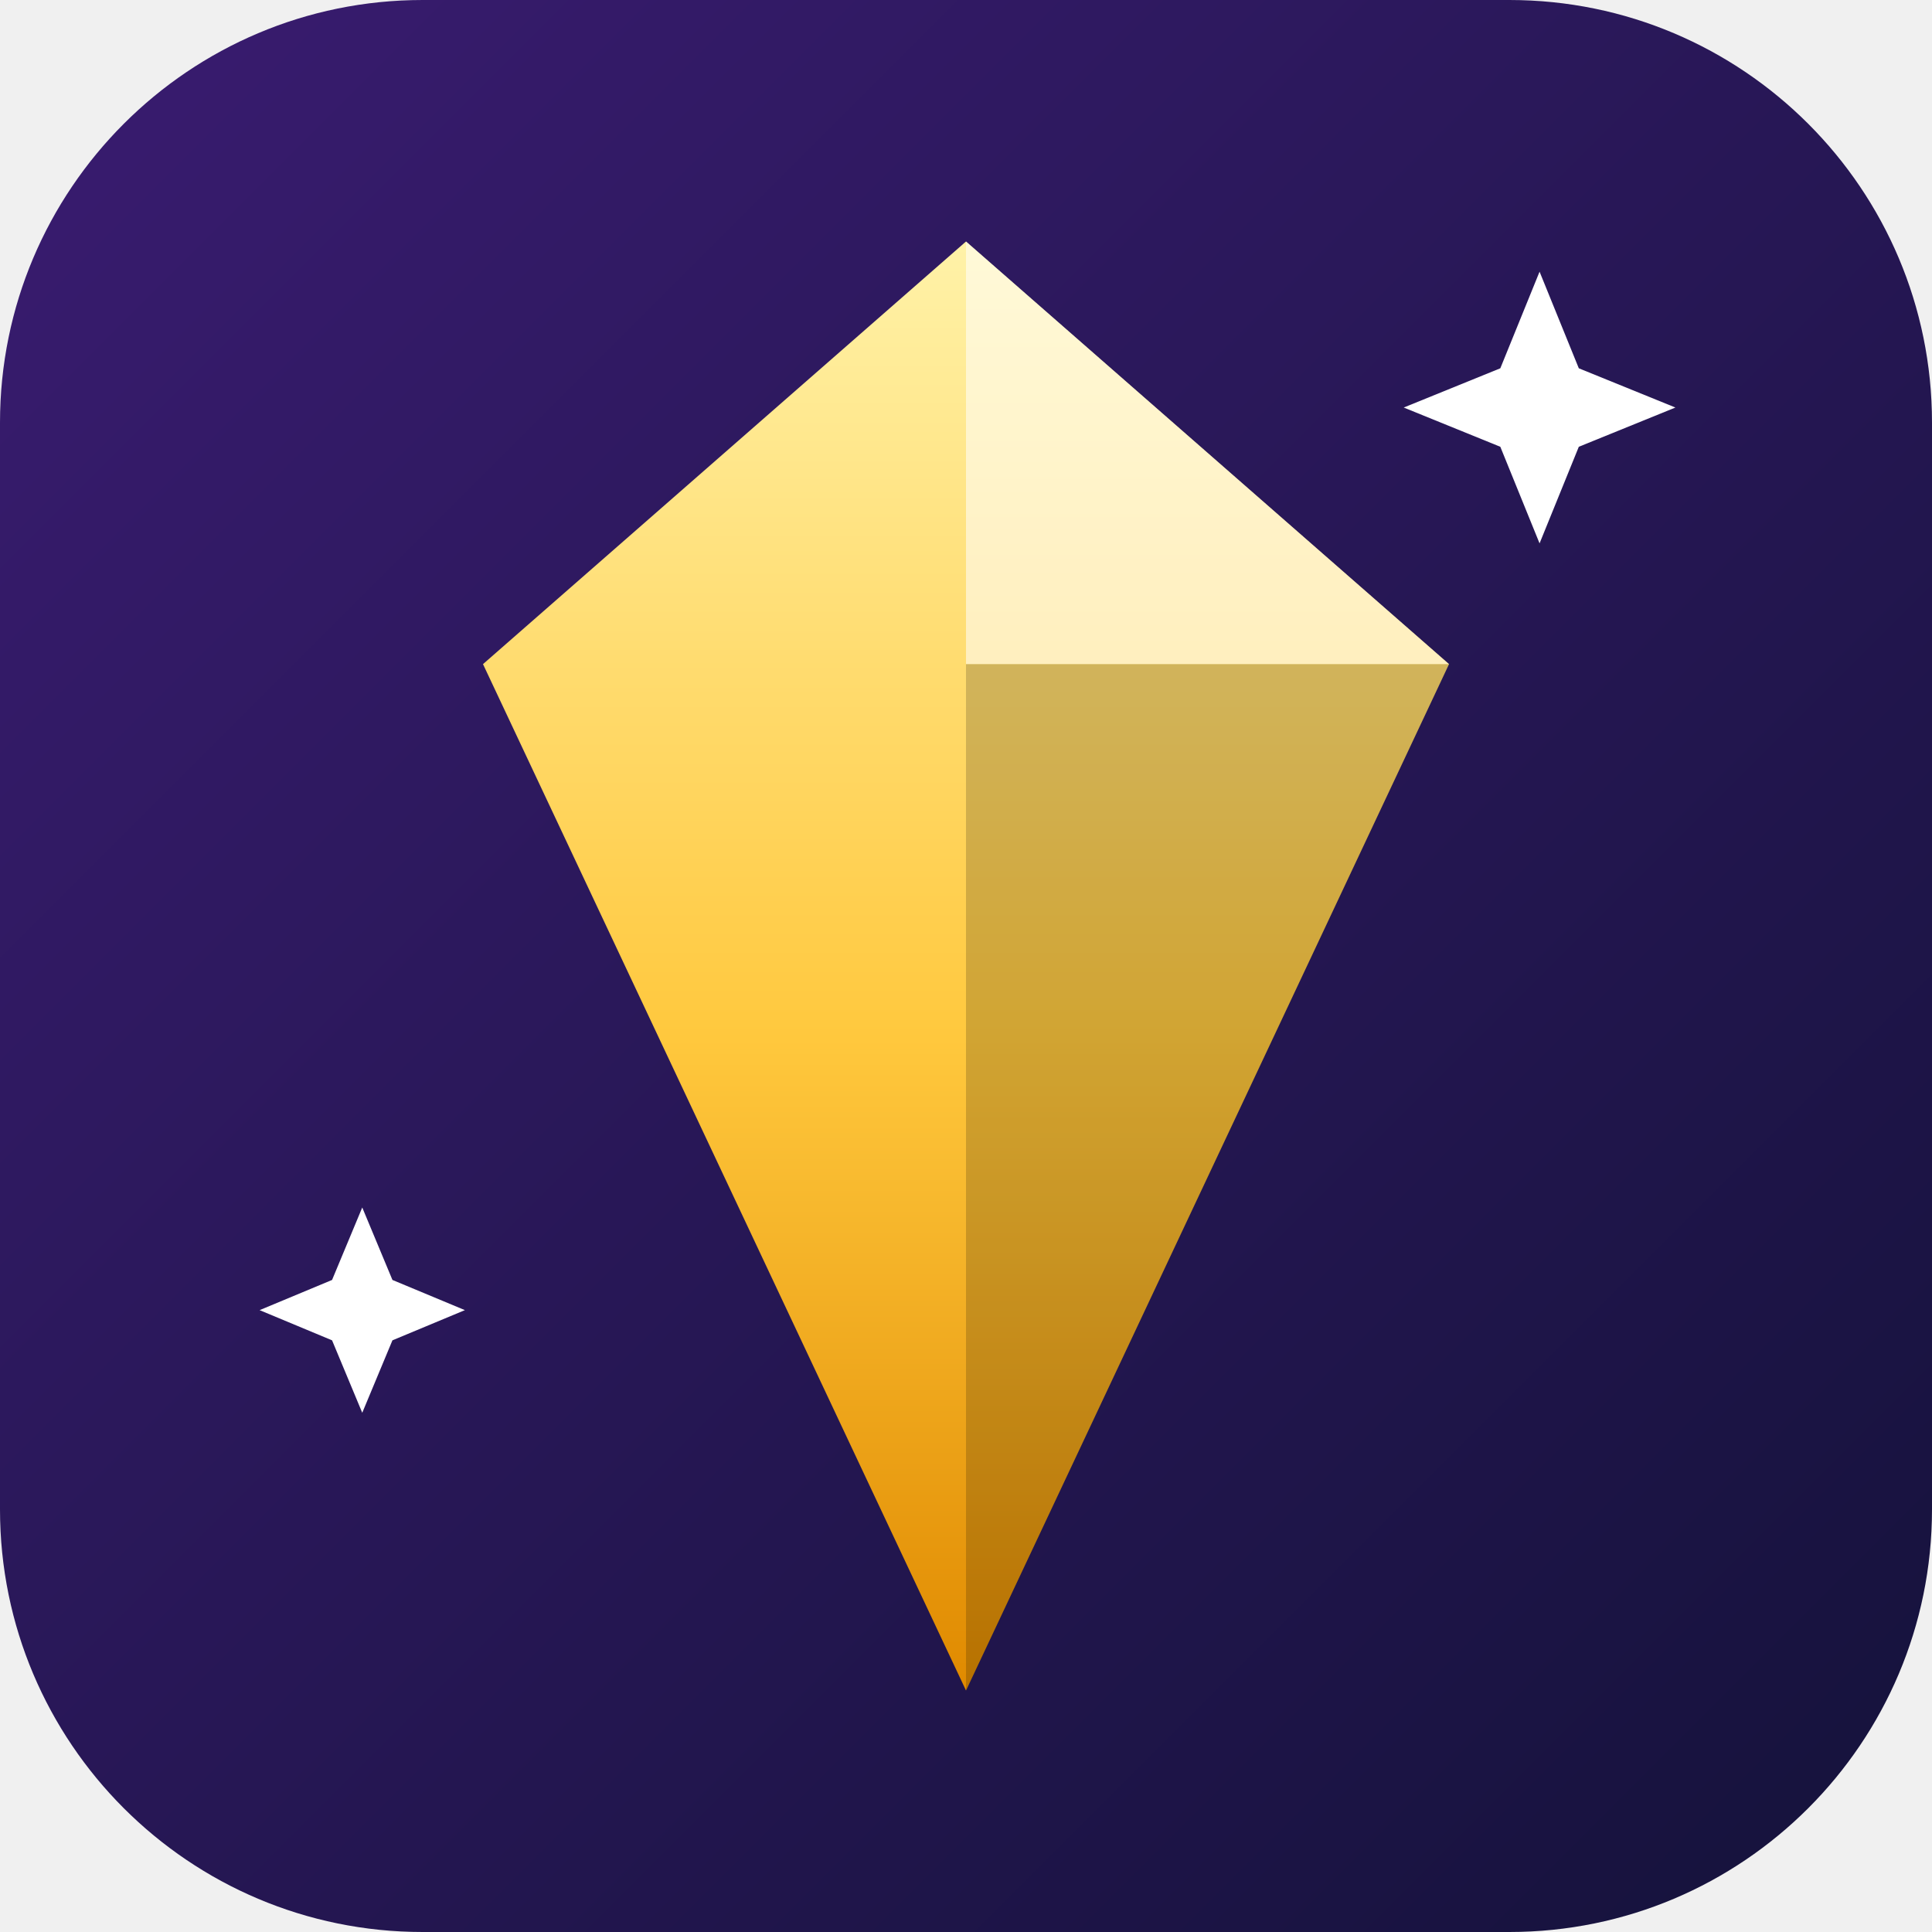
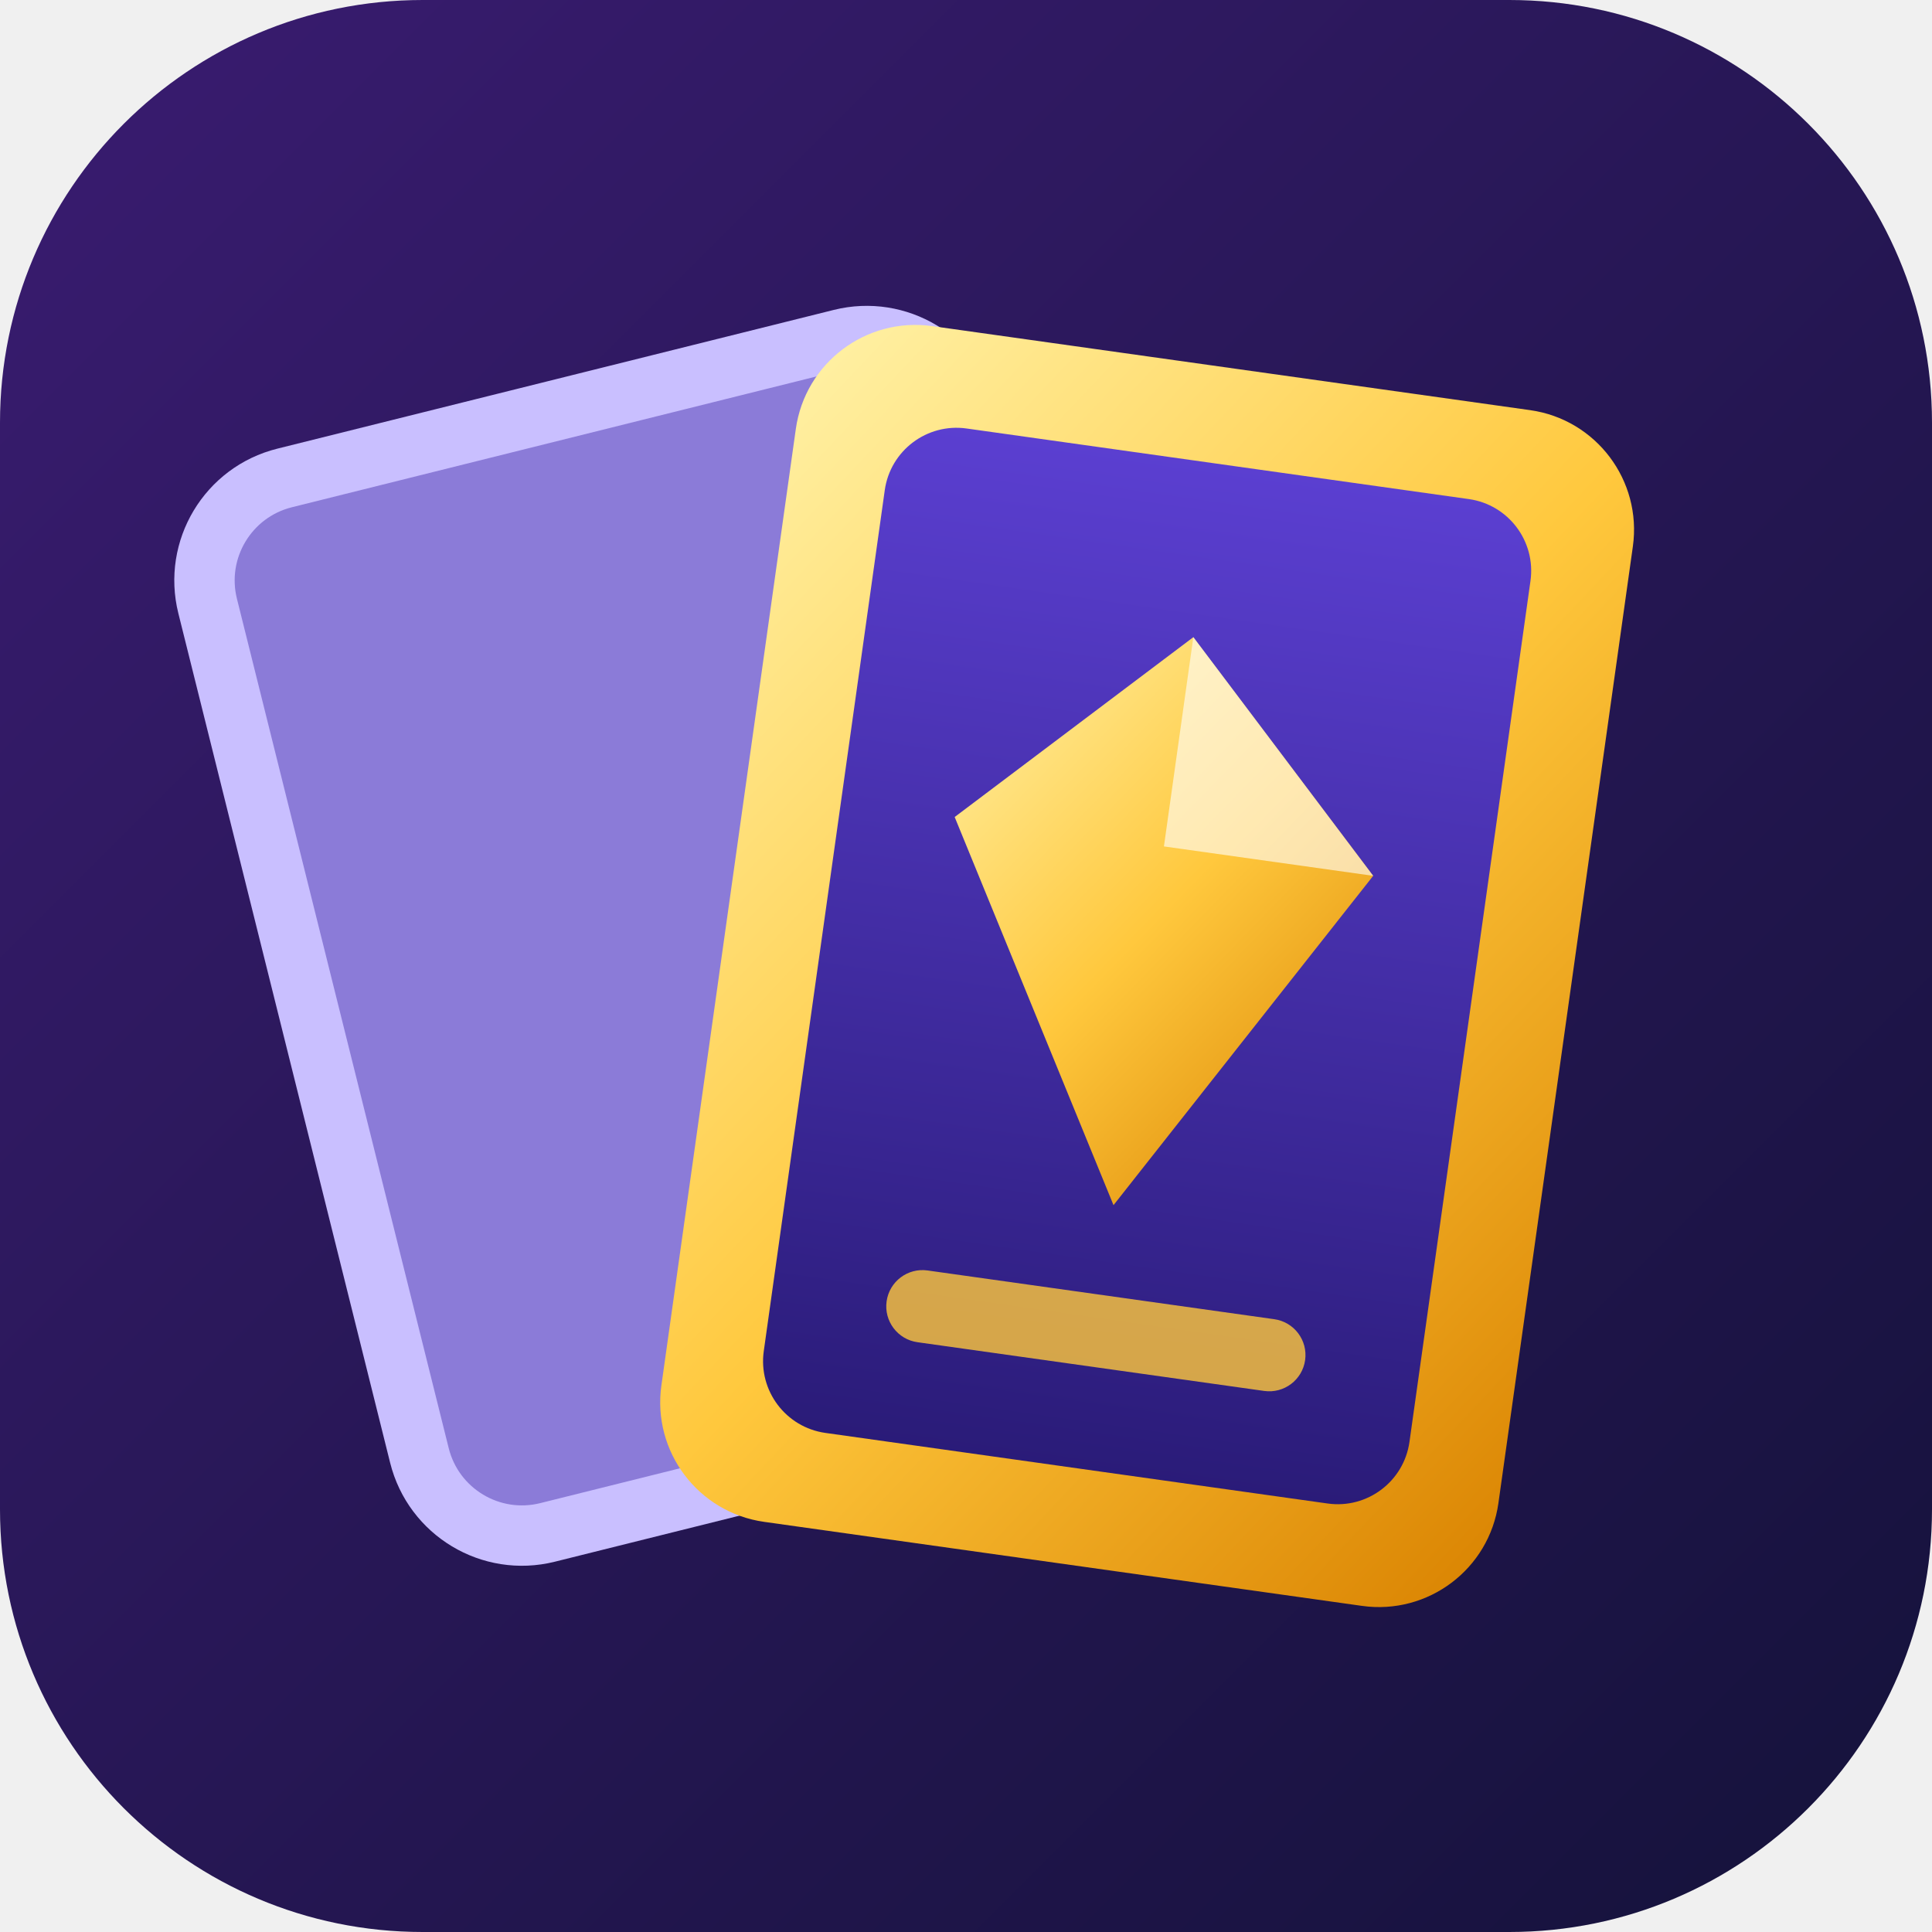
<svg xmlns="http://www.w3.org/2000/svg" viewBox="0 0 64 64">
  <defs>
    <linearGradient id="g" x1="0" y1="0" x2="1" y2="1">
      <stop offset="0" stop-color="#3a1c71" />
      <stop offset="1" stop-color="#14123a" />
    </linearGradient>
-     <linearGradient id="s" x1="0" y1="0" x2="0" y2="1">
+     <linearGradient id="f" x1="0" y1="0" x2="1" y2="1">
      <stop offset="0" stop-color="#fff2a8" />
-       <stop offset=".55" stop-color="#ffc83d" />
-       <stop offset="1" stop-color="#e08a00" />
+       <stop offset=".5" stop-color="#ffc83d" />
+       <stop offset="1" stop-color="#d98200" />
+     </linearGradient>
+     <linearGradient id="c" x1="0" y1="0" x2="0" y2="1">
+       <stop offset="0" stop-color="#5b3fd1" />
+       <stop offset="1" stop-color="#2a1b78" />
    </linearGradient>
  </defs>
  <rect width="64" height="64" rx="14" fill="url(#g)" />
-   <path fill="url(#s)" d="M32 8l16 14-16 34-16-34z" />
-   <path fill="#fff" fill-opacity=".55" d="M32 8l16 14H32z" />
-   <path fill="#000" fill-opacity=".18" d="M32 22h16L32 56z" />
-   <path fill="#fff" d="M51 9l1.3 3.2L55.5 13.5l-3.2 1.3L51 18l-1.3-3.2-3.2-1.3 3.2-1.3zM12 40l1 2.4 2.4 1-2.4 1-1 2.4-1-2.4-2.4-1 2.4-1z" />
+   <rect x="10" y="13" width="26" height="36" rx="3.5" fill="#8b7bd8" stroke="#c9bfff" stroke-width="2" transform="rotate(-14 23 31)" />
+   <rect x="24" y="12" width="28" height="40" rx="4" fill="url(#f)" transform="rotate(8 38 32)" />
+   <rect x="27.2" y="15.2" width="21.6" height="33.6" rx="2.4" fill="url(#c)" transform="rotate(8 38 32)" />
+   <g transform="rotate(8 38 32)">
+     <path fill="url(#f)" d="M38 21l7 7-7 12-7-12z" />
+     <path fill="#fff" fill-opacity=".6" d="M38 21l7 7h-7z" />
+     <rect x="31" y="43" width="14" height="2.4" rx="1.2" fill="#ffc83d" fill-opacity=".8" />
+   </g>
</svg>
